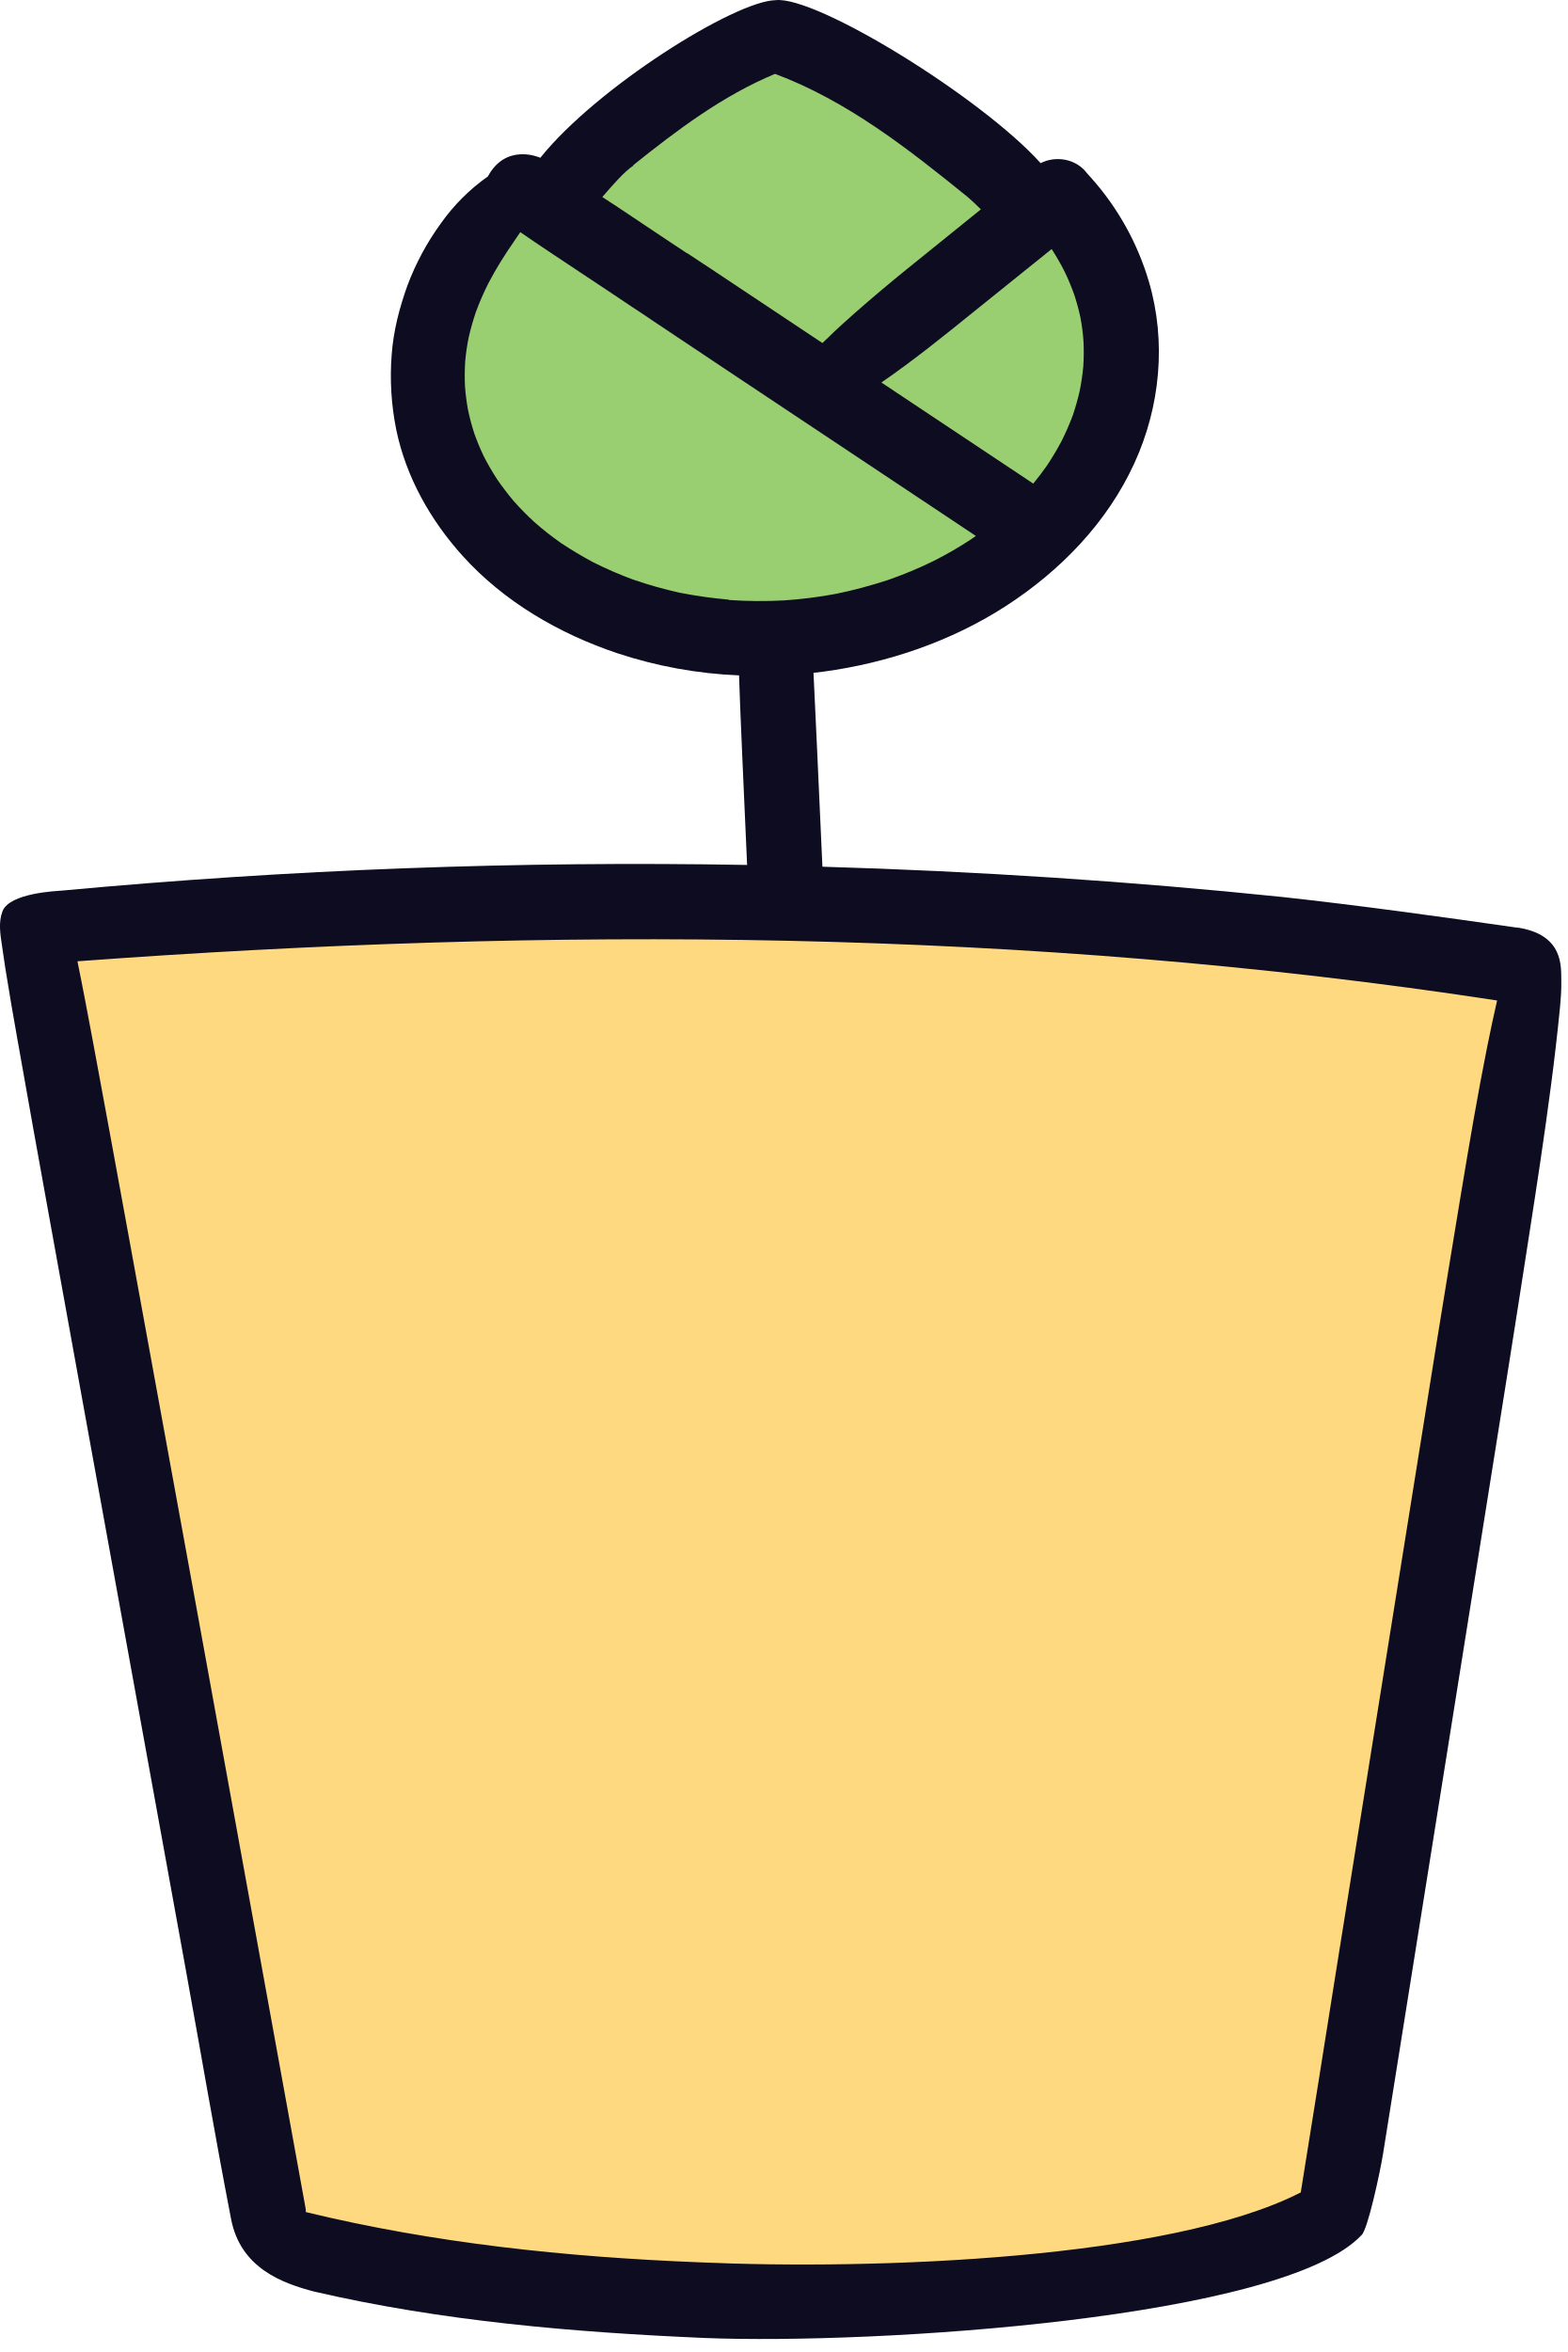
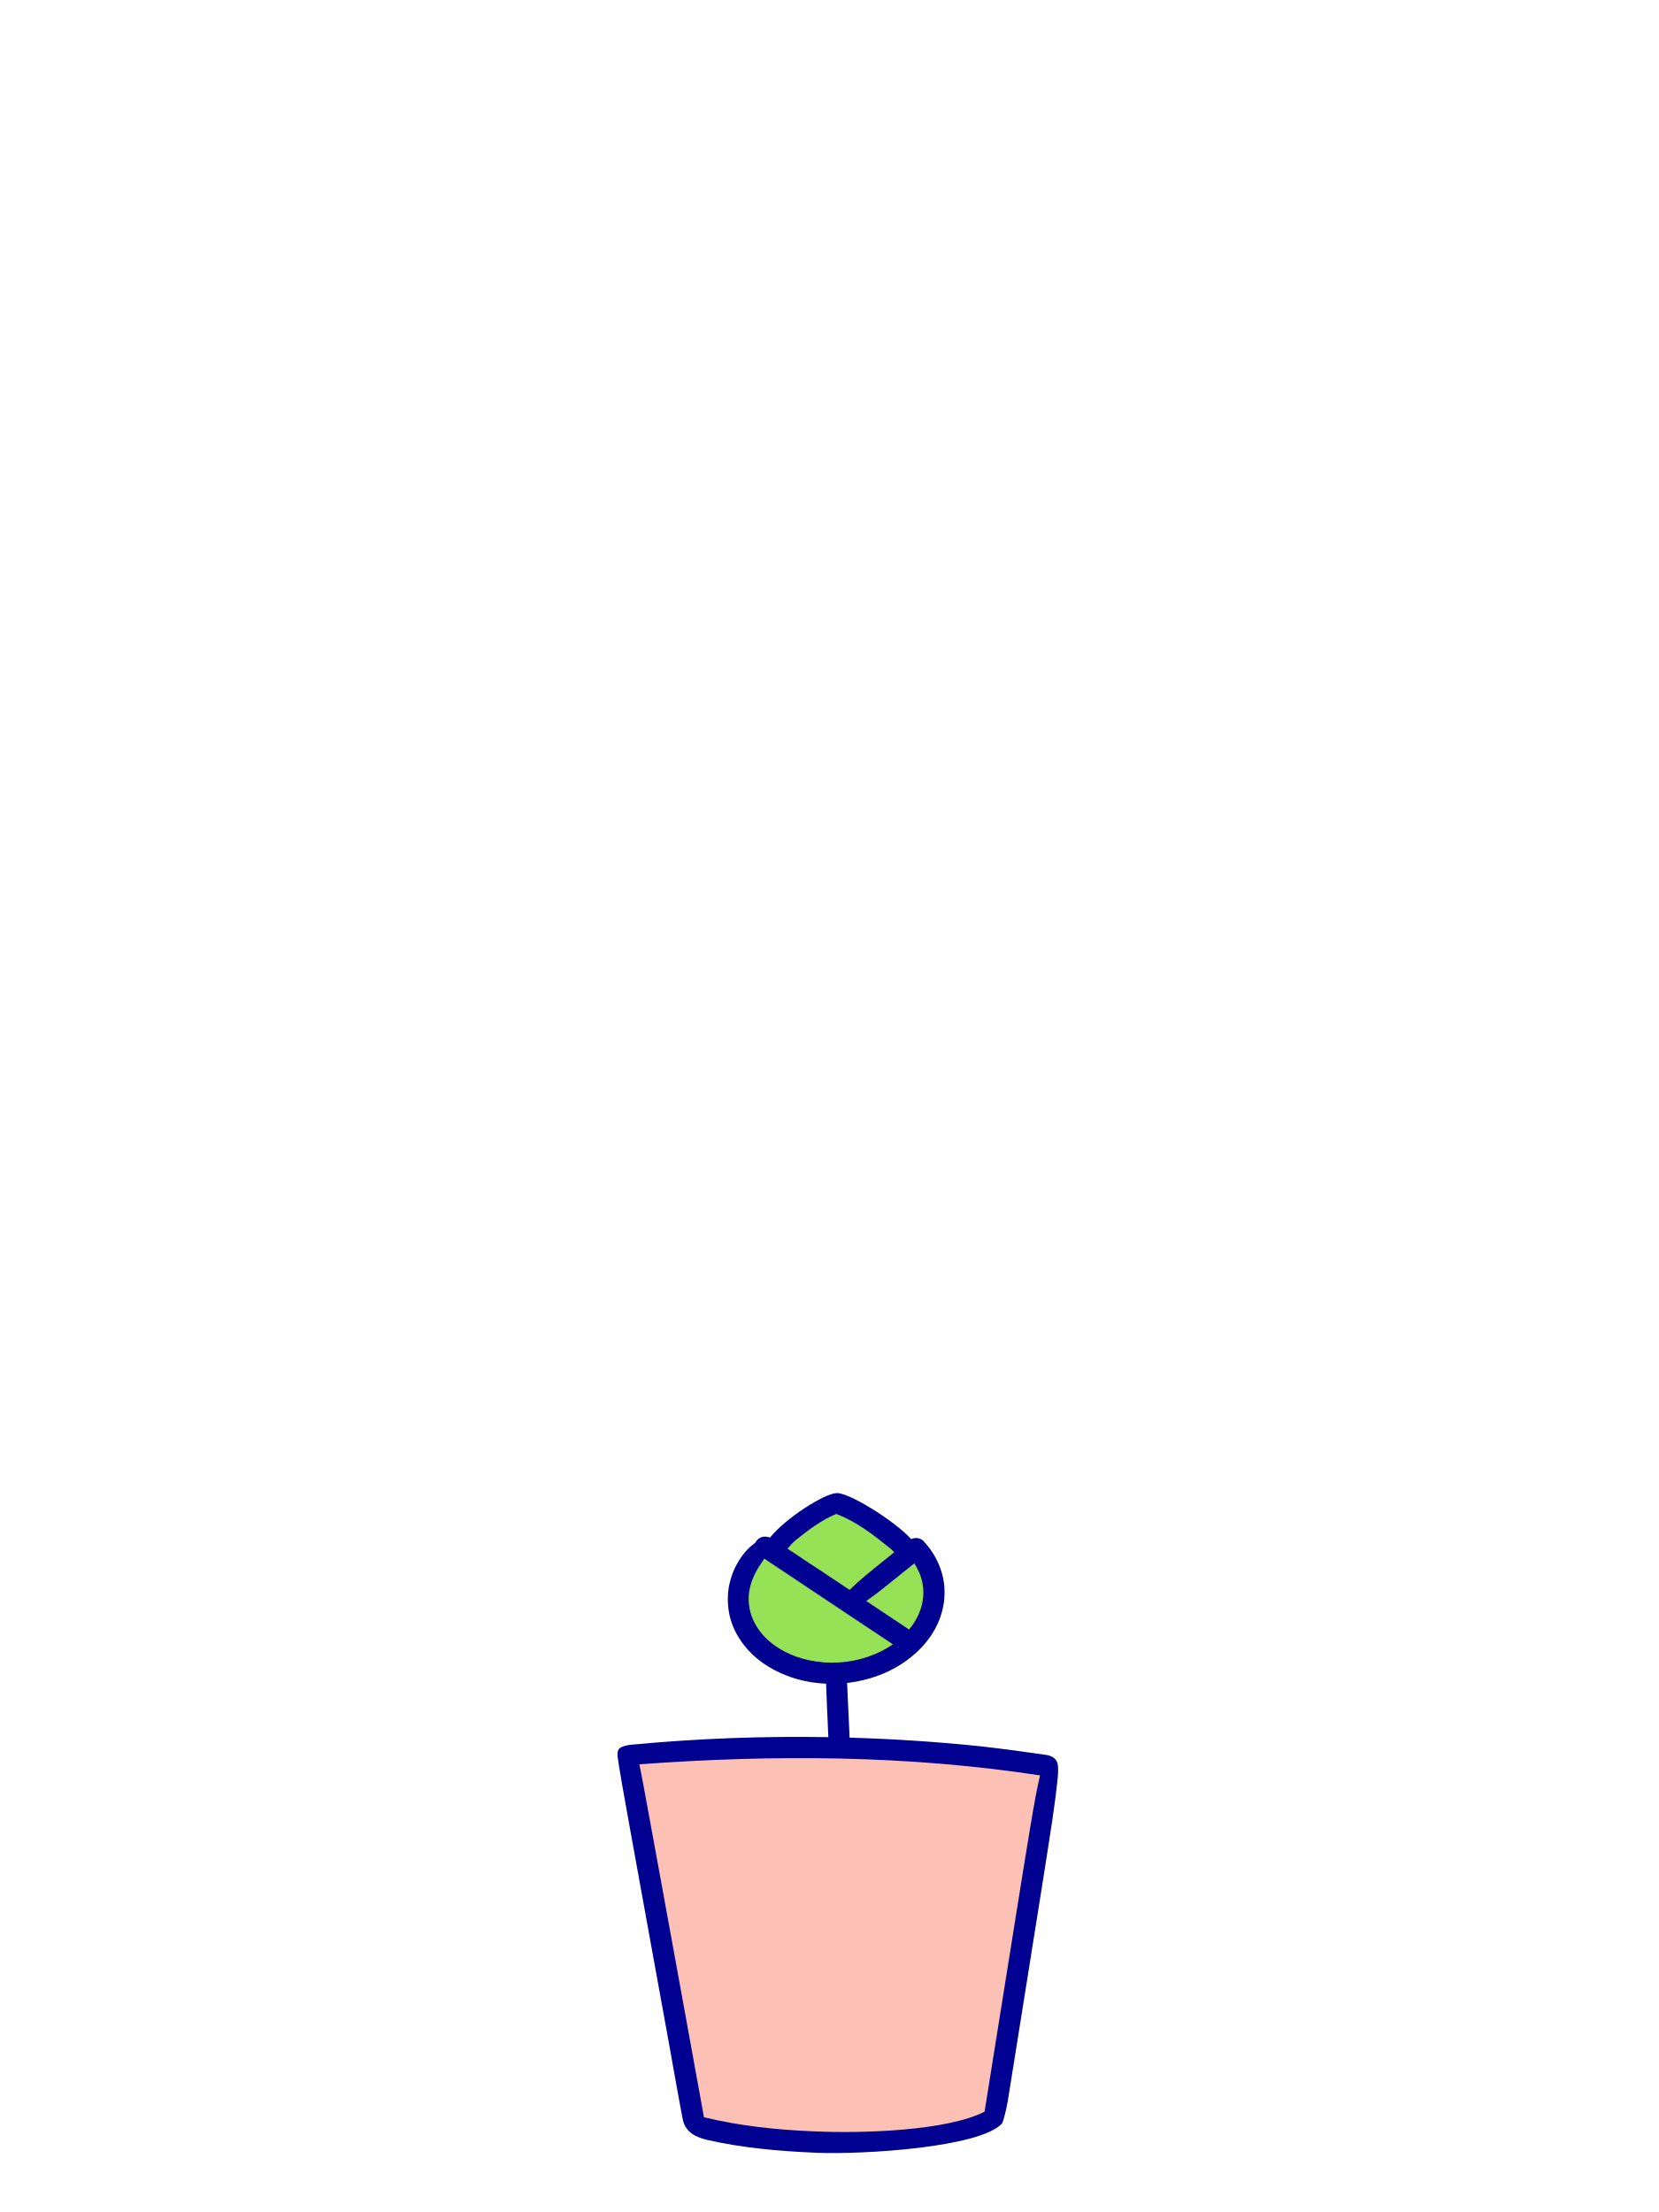
- <svg xmlns="http://www.w3.org/2000/svg" width="48" height="72" fill="none">
-   <path fill="#FED980" d="m46.431 29.14-6.227 38.301c-7.645 2.865-20.701 3.82-31.672 1.204-1.273-2-8.105-39.58-7.493-40.156 1.046-.9 35.965-.483 45.392.648z" />
-   <path fill="#9ACF71" d="M33.199 7.67c1.148 1.713 1.112 3.953.579 5.88-1.21 4.478-6.31 6.215-10.52 6.205-3.352-.109-7.02-1.286-9.129-4.026-1.217-1.75-1.315-4.007-.835-6.027.437-2.026 1.849-3.665 3.5-4.846 1.628-1.157 3.602-2.246 5.32-3.134.558-.211 1.016-.83 1.683-.596.968.411 1.856.997 2.783 1.494 2.385 1.391 4.997 2.733 6.619 5.052z" />
-   <path fill="#0D0C21" d="M46.449 28.397c-2.392-.342-4.784-.675-7.185-.938-4.648-.48-9.356-.79-14.083-.927-.082-1.85-.26-5.724-.273-5.935q.152-.016.303-.036c1.97-.267 3.915-.928 5.589-2.01 1.668-1.079 3.099-2.55 3.931-4.368.796-1.734.987-3.73.444-5.57a8.3 8.3 0 0 0-1.75-3.151L33.28 5.3c-.332-.441-.95-.543-1.418-.306C30.06 2.99 24.998-.134 23.748.005c-1.256.026-5.477 2.67-7.204 4.825-.056-.026-1.056-.447-1.605.57A6 6 0 0 0 13.5 6.836a8 8 0 0 0-1.023 1.898c-.247.684-.43 1.391-.484 2.118a8.3 8.3 0 0 0 .142 2.313c.3 1.444 1.05 2.766 2.03 3.852 1.27 1.405 2.954 2.382 4.737 2.98a13.6 13.6 0 0 0 3.727.678c.013.642.164 3.957.246 5.803a190 190 0 0 0-20.987.786c-.151.013-1.592.07-1.81.628-.128.333-.072.685-.022 1.023q.05.366.108.73c.112.711.237 1.418.362 2.13.322 1.838.655 3.674.987 5.512.72 3.99 1.447 7.98 2.171 11.971l2 11.014c.464 2.552.898 5.112 1.392 7.661.292 1.513 1.592 1.967 2.542 2.217 3.922.908 7.948 1.247 11.961 1.421 5.22.207 17.721-.592 20.113-3.154.184-.168.559-1.885.658-2.504l1.43-8.957q.796-4.972 1.586-9.945c.49-3.075.984-6.151 1.458-9.23.233-1.503.463-3.007.66-4.517a72 72 0 0 0 .277-2.388c.026-.286.05-.572.043-.862-.01-.401.092-1.411-1.359-1.622zM32.198 7.62c.145.227.28.457.401.7.112.23.21.47.296.711q.11.338.185.684.07.365.095.734.019.379-.006.763-.035.384-.112.763a8 8 0 0 1-.204.724 8 8 0 0 1-.356.816 9 9 0 0 1-.447.746q-.198.282-.414.543l-.122-.082-.46-.306c-.645-.43-1.415-.944-2.185-1.454l-1.882-1.253c.977-.671 1.902-1.418 2.823-2.162l2.391-1.924zM19.392 5.054c1.339-1.072 2.733-2.125 4.339-2.793 2.2.822 4.072 2.29 5.898 3.77q.203.176.404.378a612 612 0 0 0-2.27 1.833q-.81.655-1.595 1.345c-.276.243-.55.49-.812.747l-.175.167-3.523-2.345a2 2 0 0 0-.122-.079l-.134-.089c-.092-.059-.181-.122-.273-.18l-.02-.014-.026-.016q-.017-.01-.033-.023h-.007q0-.002-.006-.004-.006 0-.01-.006h-.01s0-.007-.003-.007c-.014-.006-.023-.016-.037-.023l-.236-.158-.096-.062-1.697-1.132-.004-.003c-.023-.013-.079-.053-.134-.089l-.1-.066h-.003l-.154-.102-.112-.072c.342-.392.665-.77.954-.964zm2.924 13.303q-.752-.066-1.493-.21a13 13 0 0 1-1.451-.409 12 12 0 0 1-1.21-.526 12 12 0 0 1-.99-.592 9 9 0 0 1-.81-.638 9 9 0 0 1-.635-.645 9 9 0 0 1-.506-.664 8 8 0 0 1-.408-.704 7 7 0 0 1-.29-.698 7 7 0 0 1-.194-.727 7 7 0 0 1-.092-.717 7 7 0 0 1 .007-.77q.034-.38.111-.75.09-.385.217-.76.165-.447.379-.871c.237-.458.516-.895.81-1.32l.006-.01a1 1 0 0 1 .056-.081l.032-.047q.039-.055.076-.111c.622.43 1.257.845 1.888 1.266.165.112.454.303.744.494l.852.569.075.049.287.19q.111.077.223.152l.208.138c.164.109.243.165.325.217.5.336 1.128.75 1.75 1.168 2.53 1.684 5.063 3.372 7.596 5.056l-.155.109q-.548.36-1.131.654c-.46.227-.938.425-1.425.593-.516.167-1.04.309-1.572.417q-.79.148-1.596.201-.844.045-1.684-.013zm23.225 13.658c-.303 1.513-.56 3.036-.813 4.56s-.5 3.042-.747 4.566q-.759 4.724-1.513 9.447l-1.55 9.691c-.364 2.277-.72 4.556-1.091 6.836-4.007 2.05-13.024 2.382-18.452 2.138-4.043-.161-8.075-.582-12.01-1.536q.002-.049-.006-.102c-.418-2.306-.84-4.612-1.257-6.921l-2.003-11.02Q5.017 43.73 3.93 37.785q-.538-2.956-1.086-5.908c-.154-.819-.306-1.635-.473-2.45 14.48-1.067 29.05-1.007 43.468 1.2q-.158.69-.296 1.382z" />
+ <svg xmlns="http://www.w3.org/2000/svg" width="180" height="240" viewBox="0 0 180 240" fill="none">
+   <path d="M113.431 191.141L107.204 229.441C99.559 232.306 86.503 233.26 75.532 230.645C74.259 228.645 67.427 191.065 68.039 190.489C69.085 189.588 104.004 190.006 113.431 191.137V191.141Z" fill="#FCC0B4" />
+   <path d="M100.197 169.669C101.345 171.383 101.309 173.623 100.776 175.551C99.566 180.028 94.467 181.765 90.256 181.755C86.904 181.646 83.236 180.469 81.127 177.729C79.91 175.978 79.812 173.722 80.292 171.702C80.729 169.676 82.141 168.037 83.792 166.856C85.42 165.699 87.394 164.61 89.111 163.722C89.671 163.511 90.128 162.893 90.796 163.126C91.763 163.537 92.651 164.123 93.579 164.62C95.963 166.011 98.575 167.353 100.197 169.672V169.669Z" fill="#95E257" />
+   <path d="M113.448 190.397C111.057 190.055 108.665 189.722 106.264 189.459C101.616 188.979 96.909 188.67 92.181 188.532C92.099 186.683 91.921 182.808 91.908 182.597C92.01 182.587 92.109 182.574 92.211 182.561C94.181 182.294 96.126 181.633 97.8 180.551C99.468 179.472 100.899 178.002 101.731 176.182C102.527 174.449 102.718 172.452 102.175 170.613C101.971 169.926 101.678 169.261 101.303 168.649C101.043 168.228 100.751 167.834 100.425 167.462C100.376 167.409 100.326 167.353 100.28 167.301C99.948 166.86 99.33 166.758 98.862 166.995C97.06 164.991 91.997 161.866 90.747 162.004C89.49 162.031 85.27 164.676 83.543 166.83C83.487 166.804 82.487 166.383 81.938 167.399C81.378 167.787 80.895 168.288 80.5 168.837C80.082 169.422 79.724 170.057 79.477 170.735C79.23 171.419 79.046 172.126 78.993 172.853C78.934 173.633 78.977 174.4 79.135 175.166C79.434 176.61 80.184 177.933 81.165 179.018C82.434 180.423 84.119 181.4 85.902 181.998C87.099 182.4 88.362 182.62 89.629 182.676C89.642 183.318 89.793 186.633 89.875 188.479C82.856 188.357 75.812 188.617 68.888 189.265C68.737 189.278 67.296 189.334 67.079 189.893C66.95 190.226 67.006 190.578 67.056 190.916C67.088 191.16 67.125 191.403 67.164 191.647C67.276 192.357 67.401 193.065 67.526 193.775C67.848 195.614 68.181 197.45 68.513 199.288C69.233 203.279 69.96 207.269 70.684 211.259C71.352 214.93 72.016 218.601 72.684 222.273C73.148 224.825 73.582 227.385 74.076 229.934C74.368 231.447 75.668 231.901 76.618 232.151C80.54 233.059 84.566 233.398 88.579 233.572C93.8 233.78 106.3 232.98 108.692 230.418C108.876 230.25 109.251 228.533 109.35 227.914C109.827 224.927 110.304 221.944 110.781 218.957C111.31 215.641 111.84 212.328 112.366 209.012C112.856 205.937 113.35 202.861 113.823 199.782C114.057 198.279 114.287 196.775 114.485 195.265C114.59 194.472 114.682 193.676 114.761 192.877C114.787 192.591 114.81 192.305 114.804 192.015C114.794 191.614 114.896 190.604 113.445 190.393L113.448 190.397ZM99.198 169.62C99.343 169.847 99.478 170.077 99.599 170.32C99.711 170.551 99.81 170.791 99.895 171.031C99.968 171.255 100.03 171.485 100.08 171.715C100.126 171.959 100.159 172.202 100.175 172.449C100.188 172.702 100.185 172.955 100.168 173.212C100.145 173.469 100.109 173.722 100.057 173.975C100.001 174.222 99.932 174.462 99.853 174.699C99.747 174.978 99.632 175.252 99.497 175.515C99.362 175.771 99.211 176.018 99.05 176.261C98.918 176.449 98.78 176.63 98.635 176.804L98.514 176.722C98.441 176.673 98.247 176.544 98.053 176.416C97.409 175.985 96.639 175.472 95.869 174.962C95.241 174.544 94.616 174.126 93.987 173.709C94.964 173.038 95.889 172.291 96.81 171.547C97.606 170.906 98.405 170.265 99.201 169.623L99.198 169.62ZM86.392 167.054C87.731 165.982 89.125 164.929 90.731 164.261C92.931 165.083 94.803 166.551 96.629 168.031C96.764 168.149 96.899 168.274 97.034 168.409C96.277 169.018 95.517 169.63 94.764 170.242C94.224 170.679 93.691 171.126 93.168 171.587C92.892 171.83 92.619 172.077 92.356 172.334C92.296 172.39 92.241 172.446 92.181 172.501C91.007 171.719 89.833 170.939 88.658 170.156C88.635 170.14 88.586 170.107 88.537 170.077L88.402 169.988C88.31 169.929 88.221 169.867 88.129 169.807L88.109 169.794C88.109 169.794 88.093 169.784 88.083 169.778C88.073 169.771 88.06 169.765 88.05 169.755C88.05 169.755 88.05 169.755 88.046 169.755C88.043 169.755 88.046 169.755 88.043 169.755C88.043 169.755 88.04 169.751 88.037 169.751C88.033 169.751 88.03 169.748 88.027 169.745C88.027 169.745 88.023 169.745 88.02 169.745H88.017C88.017 169.745 88.017 169.738 88.013 169.738C88 169.732 87.99 169.722 87.977 169.715C87.898 169.663 87.819 169.61 87.74 169.557C87.708 169.538 87.678 169.515 87.645 169.495C87.359 169.304 87.043 169.093 86.727 168.883C86.494 168.728 86.221 168.547 85.948 168.363C85.948 168.363 85.948 168.363 85.944 168.36C85.921 168.347 85.865 168.307 85.809 168.271L85.711 168.205C85.711 168.205 85.711 168.205 85.707 168.205C85.658 168.172 85.606 168.139 85.553 168.103L85.441 168.031C85.783 167.639 86.106 167.261 86.395 167.067L86.392 167.054ZM89.316 180.357C88.816 180.314 88.316 180.242 87.823 180.146C87.329 180.038 86.849 179.903 86.372 179.738C85.957 179.584 85.556 179.41 85.161 179.212C84.823 179.031 84.49 178.834 84.171 178.62C83.892 178.423 83.619 178.209 83.362 177.982C83.142 177.778 82.928 177.564 82.727 177.337C82.549 177.123 82.379 176.903 82.221 176.673C82.073 176.446 81.938 176.209 81.813 175.969C81.704 175.742 81.609 175.511 81.523 175.271C81.444 175.034 81.382 174.791 81.329 174.544C81.286 174.307 81.253 174.067 81.237 173.827C81.224 173.571 81.227 173.314 81.244 173.057C81.267 172.804 81.303 172.554 81.355 172.307C81.415 172.051 81.487 171.797 81.573 171.547C81.681 171.248 81.809 170.959 81.951 170.676C82.188 170.218 82.467 169.781 82.76 169.357L82.767 169.347C82.783 169.32 82.803 169.291 82.823 169.265L82.856 169.218C82.882 169.182 82.905 169.143 82.931 169.107C83.553 169.538 84.188 169.952 84.819 170.373C84.984 170.485 85.273 170.676 85.563 170.867C85.763 171.001 86.089 171.219 86.415 171.436L86.49 171.485C86.543 171.521 86.658 171.597 86.777 171.676C86.852 171.725 86.925 171.778 87 171.827C87.059 171.867 87.135 171.916 87.208 171.965C87.372 172.074 87.451 172.13 87.533 172.182C88.033 172.518 88.662 172.932 89.283 173.35C91.813 175.034 94.346 176.722 96.879 178.406C96.826 178.442 96.777 178.479 96.724 178.515C96.359 178.755 95.981 178.972 95.593 179.169C95.132 179.396 94.655 179.594 94.168 179.762C93.652 179.929 93.129 180.071 92.596 180.179C92.07 180.278 91.537 180.344 91 180.38C90.438 180.41 89.875 180.406 89.316 180.367V180.357ZM112.541 194.015C112.238 195.528 111.981 197.052 111.728 198.575C111.475 200.098 111.228 201.617 110.981 203.14C110.475 206.289 109.971 209.44 109.468 212.588C108.952 215.818 108.435 219.049 107.919 222.279C107.554 224.556 107.198 226.835 106.827 229.115C102.82 231.164 93.803 231.497 88.375 231.253C84.332 231.092 80.299 230.671 76.365 229.717C76.365 229.684 76.365 229.651 76.359 229.615C75.941 227.309 75.52 225.003 75.102 222.694C74.434 219.019 73.766 215.348 73.099 211.674C72.378 207.71 71.654 203.749 70.931 199.785C70.572 197.815 70.21 195.844 69.845 193.877C69.691 193.058 69.539 192.242 69.371 191.426C83.852 190.361 98.422 190.42 112.84 192.627C112.735 193.088 112.636 193.548 112.544 194.009L112.541 194.015Z" fill="#000091" />
</svg>
